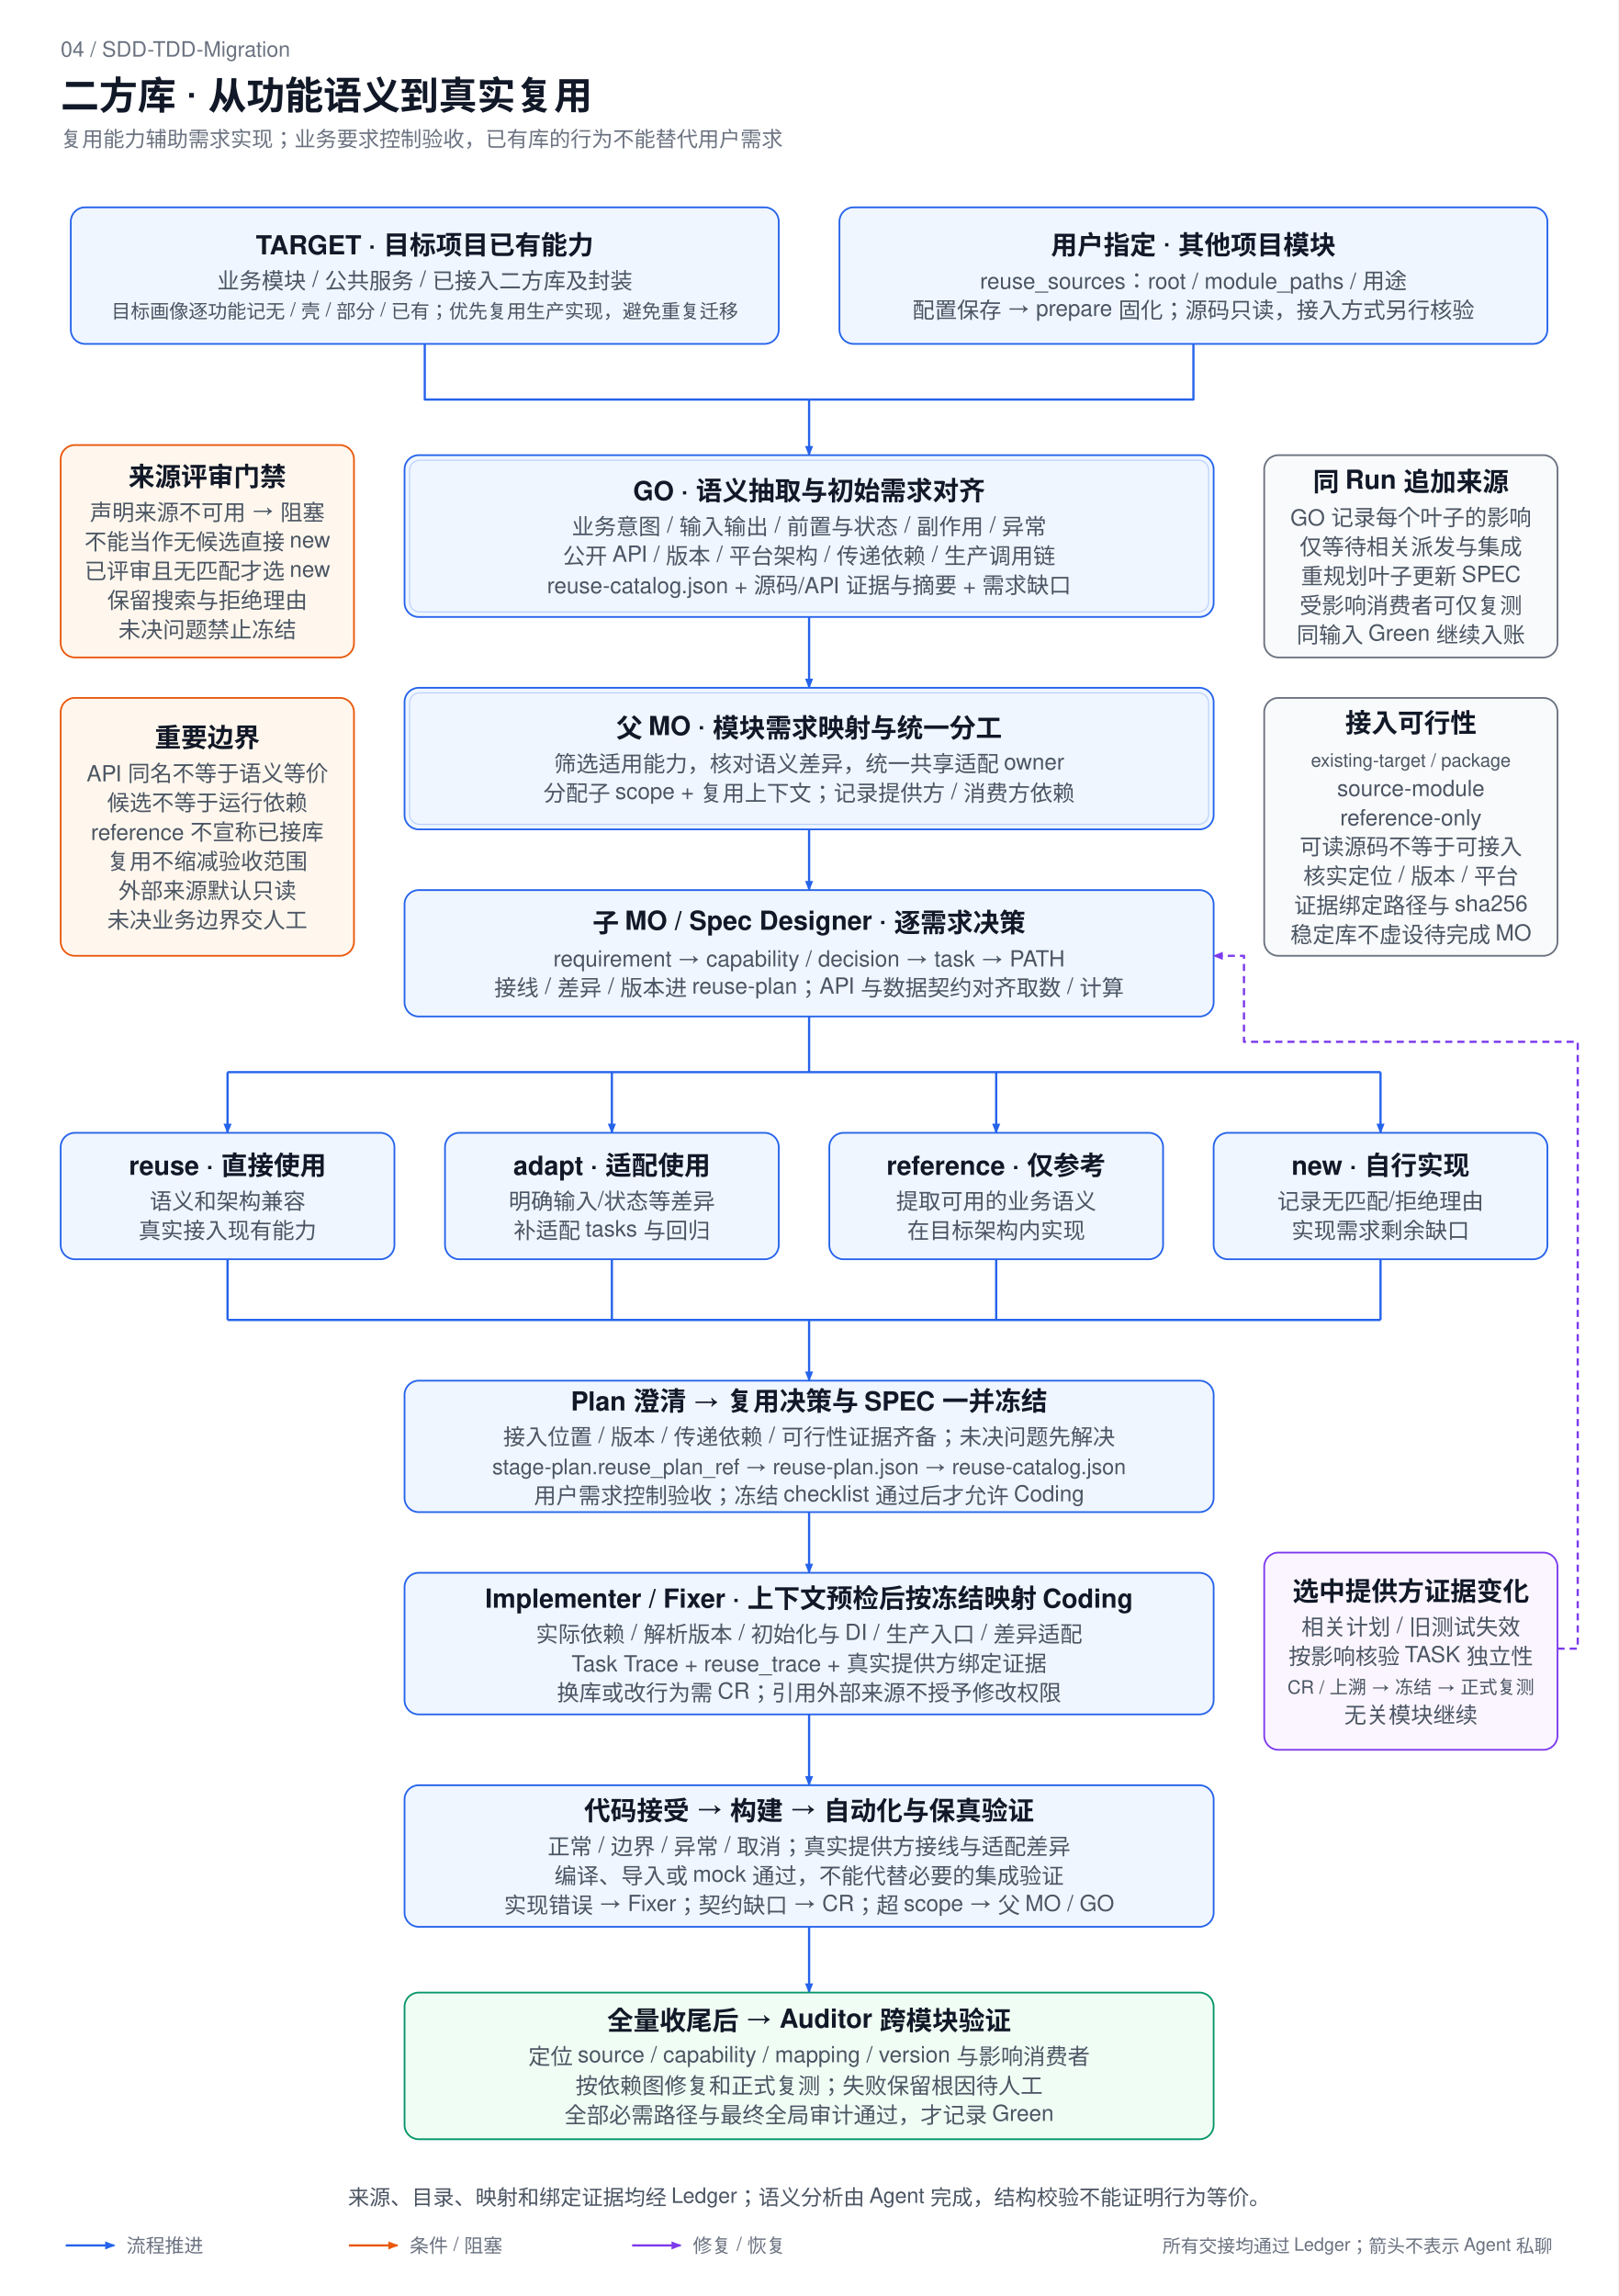
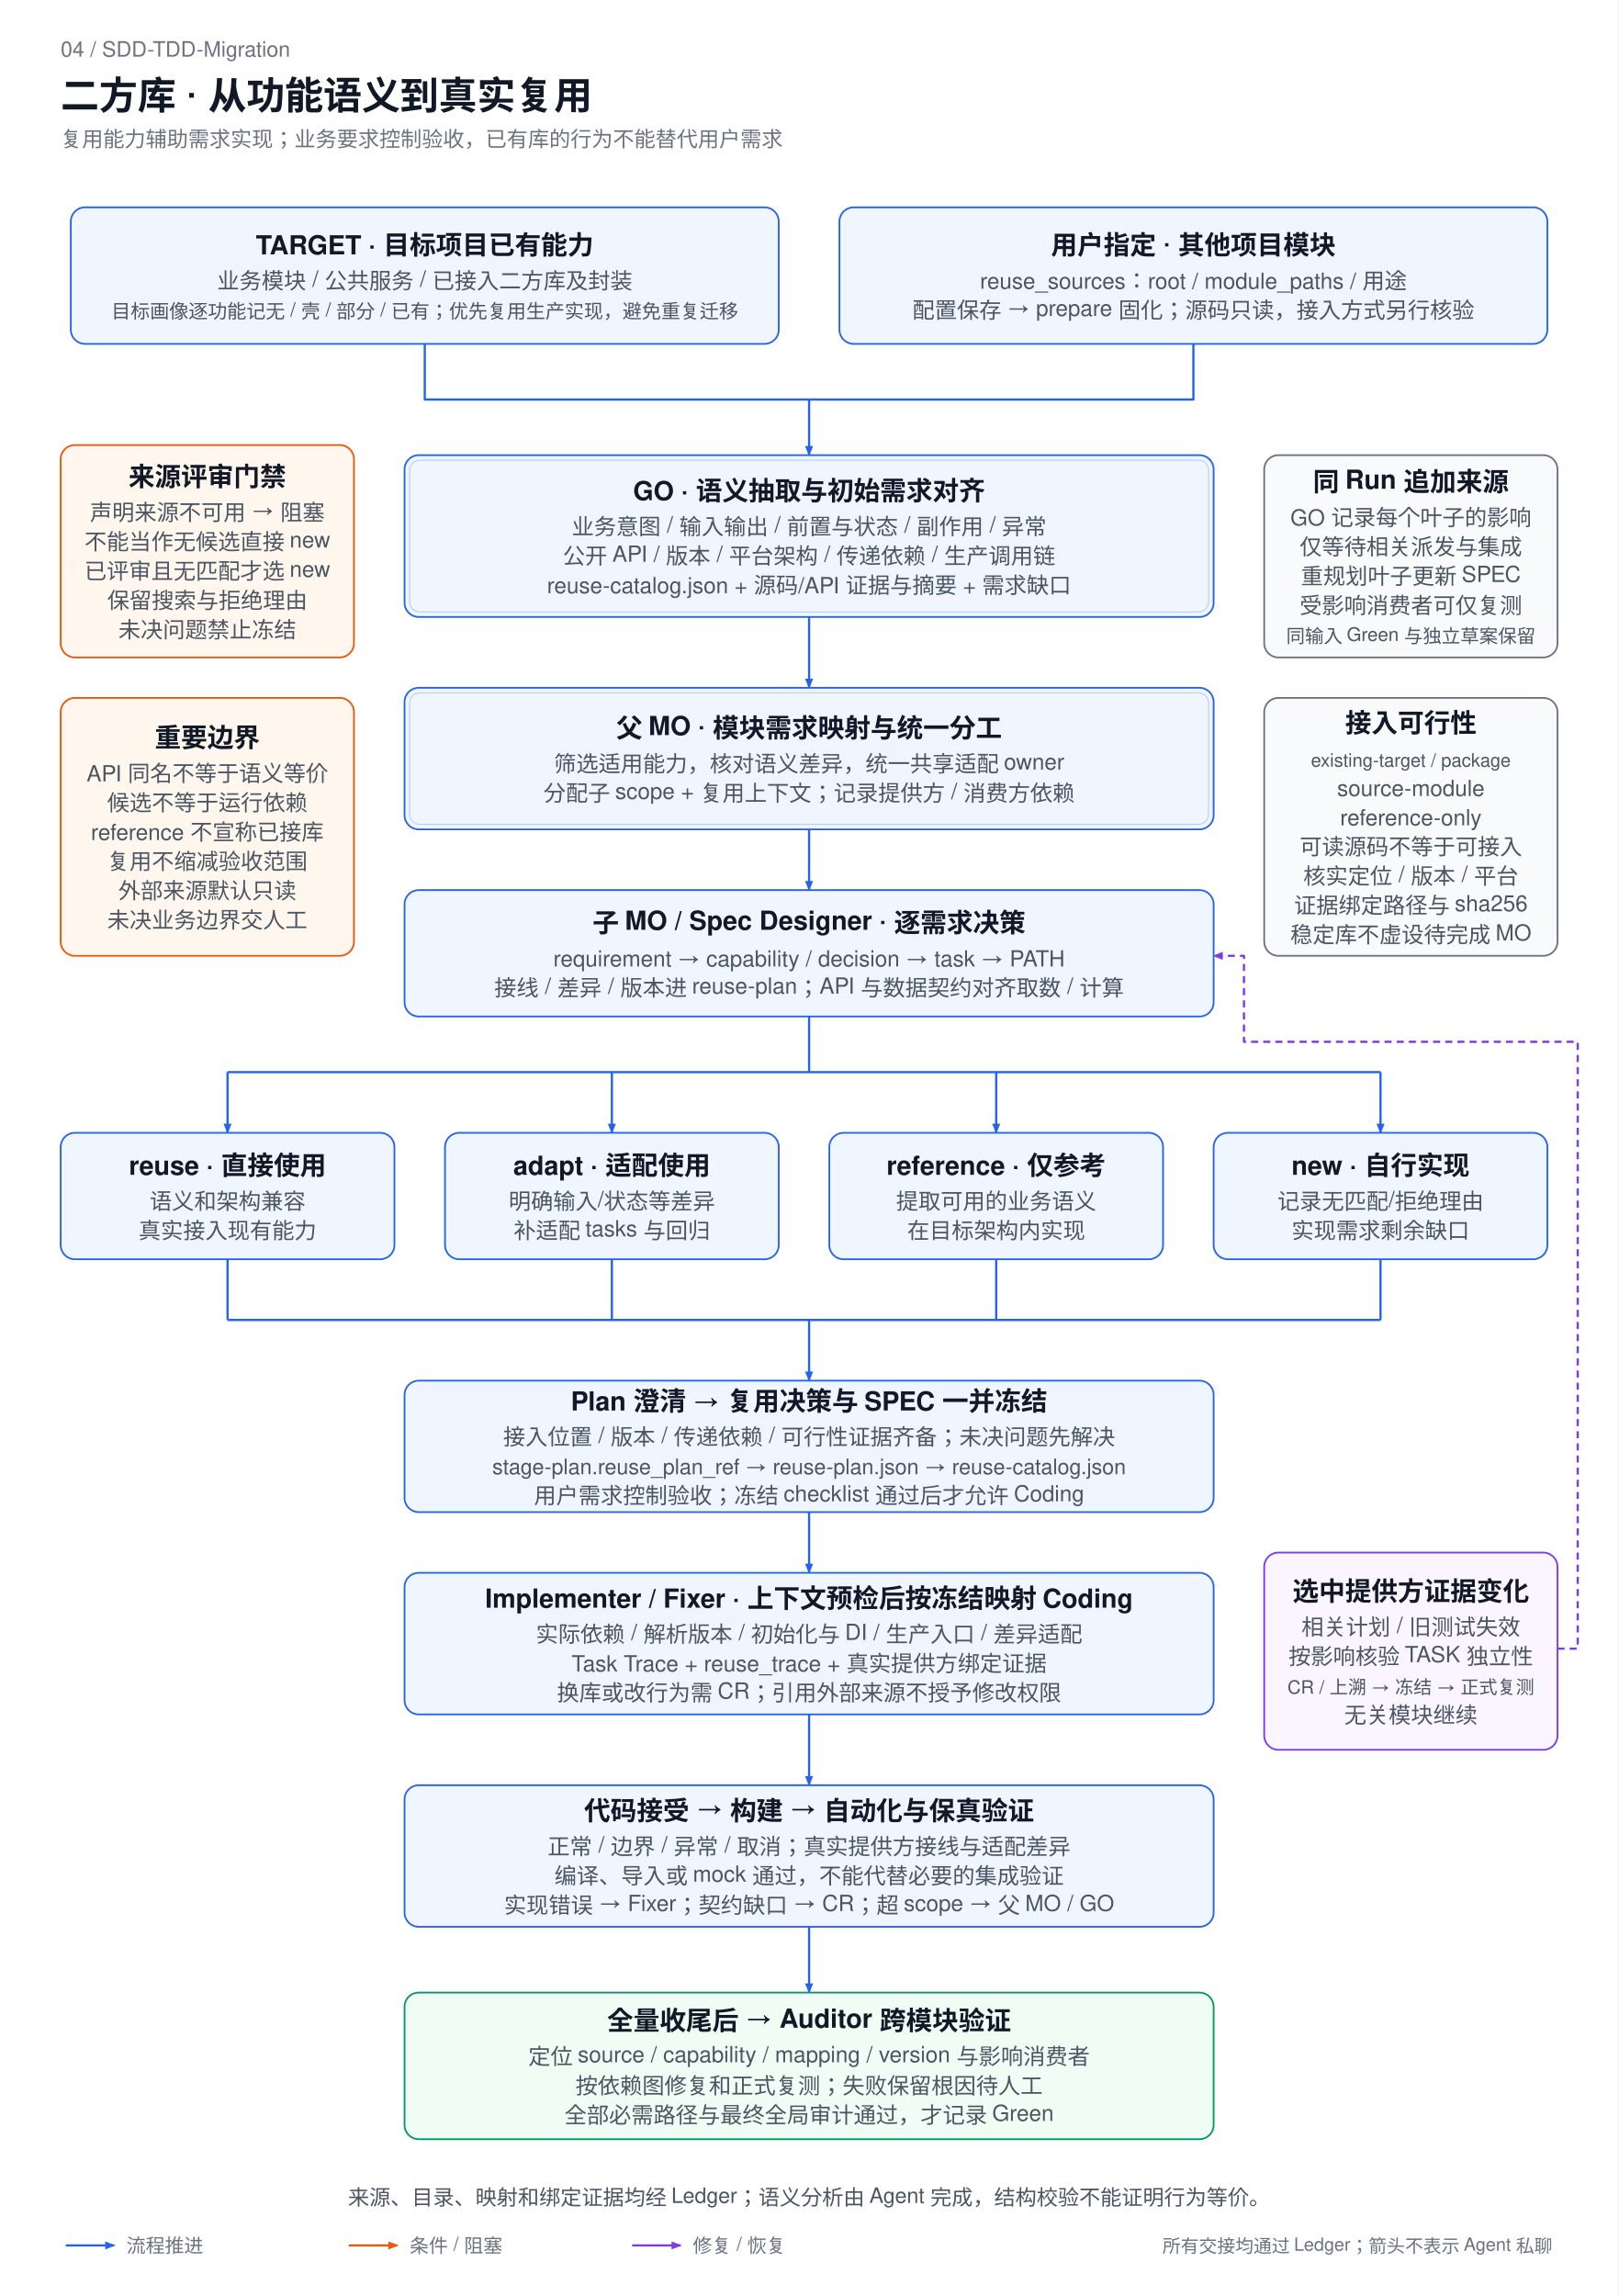
<svg xmlns="http://www.w3.org/2000/svg" width="1600" height="2270" viewBox="0 0 1600 2270" role="img" aria-labelledby="title desc">
  <style>text {font-family: "Helvetica Neue", Helvetica, Arial, "PingFang SC", "Microsoft YaHei", sans-serif;}</style>
  <defs>
    <marker id="arrow-blue" markerWidth="10" markerHeight="8" refX="9" refY="4" orient="auto" markerUnits="userSpaceOnUse">
      <path d="M0,0 L10,4 L0,8 Z" fill="#2563eb" />
    </marker>
    <marker id="arrow-orange" markerWidth="10" markerHeight="8" refX="9" refY="4" orient="auto" markerUnits="userSpaceOnUse">
      <path d="M0,0 L10,4 L0,8 Z" fill="#ea580c" />
    </marker>
    <marker id="arrow-green" markerWidth="10" markerHeight="8" refX="9" refY="4" orient="auto" markerUnits="userSpaceOnUse">
      <path d="M0,0 L10,4 L0,8 Z" fill="#059669" />
    </marker>
    <marker id="arrow-purple" markerWidth="10" markerHeight="8" refX="9" refY="4" orient="auto" markerUnits="userSpaceOnUse">
      <path d="M0,0 L10,4 L0,8 Z" fill="#7c3aed" />
    </marker>
    <marker id="arrow-gray" markerWidth="10" markerHeight="8" refX="9" refY="4" orient="auto" markerUnits="userSpaceOnUse">
      <path d="M0,0 L10,4 L0,8 Z" fill="#6b7280" />
    </marker>
  </defs>
  <rect width="1600" height="2270" fill="white" />
  <text x="60" y="56" font-size="21.00" fill="#6b7280" text-anchor="start" font-weight="400">04  /  SDD-TDD-Migration</text>
  <text x="60" y="108" font-size="38.00" fill="#111827" text-anchor="start" font-weight="700">二方库 · 从功能语义到真实复用</text>
  <text x="60" y="145" font-size="21.00" fill="#6b7280" text-anchor="start" font-weight="400">复用能力辅助需求实现；业务要求控制验收，已有库的行为不能替代用户需求</text>
  <rect x="70" y="205" width="700" height="135" rx="14" fill="#eff6ff" stroke="#2563eb" stroke-width="1.7" />
  <text x="420.0" y="251.5" font-size="26.00" fill="#111827" text-anchor="middle" font-weight="650">TARGET · 目标项目已有能力</text>
  <text x="420.0" y="285.5" font-size="22.00" fill="#4b5563" text-anchor="middle" font-weight="400">业务模块 / 公共服务 / 已接入二方库及封装</text>
  <text x="420.0" y="314.5" font-size="19.07" fill="#4b5563" text-anchor="middle" font-weight="400">目标画像逐功能记无 / 壳 / 部分 / 已有；优先复用生产实现，避免重复迁移</text>
  <rect x="830" y="205" width="700" height="135" rx="14" fill="#eff6ff" stroke="#2563eb" stroke-width="1.7" />
  <text x="1180.0" y="251.5" font-size="26.00" fill="#111827" text-anchor="middle" font-weight="650">用户指定 · 其他项目模块</text>
  <text x="1180.0" y="285.5" font-size="22.00" fill="#4b5563" text-anchor="middle" font-weight="400">reuse_sources：root / module_paths / 用途</text>
  <text x="1180.0" y="314.5" font-size="22.00" fill="#4b5563" text-anchor="middle" font-weight="400">配置保存 → prepare 固化；源码只读，接入方式另行核验</text>
  <path d="M420,340 L420,395 L800,395" fill="none" stroke="#2563eb" stroke-width="2.2" stroke-linejoin="round" />
  <path d="M1180,340 L1180,395 L800,395" fill="none" stroke="#2563eb" stroke-width="2.2" stroke-linejoin="round" />
  <path d="M800,395 L800,450" fill="none" stroke="#2563eb" stroke-width="2.2" stroke-linejoin="round" marker-end="url(#arrow-blue)" />
  <rect x="400" y="450" width="800" height="160" rx="14" fill="#eff6ff" stroke="#2563eb" stroke-width="1.7" />
  <rect x="405" y="455" width="790" height="150" rx="10" fill="none" stroke="#2563eb" stroke-opacity="0.28" />
  <text x="800.0" y="494.5" font-size="26.00" fill="#111827" text-anchor="middle" font-weight="650">GO · 语义抽取与初始需求对齐</text>
  <text x="800.0" y="528.5" font-size="22.00" fill="#4b5563" text-anchor="middle" font-weight="400">业务意图 / 输入输出 / 前置与状态 / 副作用 / 异常</text>
  <text x="800.0" y="557.5" font-size="22.00" fill="#4b5563" text-anchor="middle" font-weight="400">公开 API / 版本 / 平台架构 / 传递依赖 / 生产调用链</text>
  <text x="800.0" y="586.5" font-size="22.00" fill="#4b5563" text-anchor="middle" font-weight="400">reuse-catalog.json + 源码/API 证据与摘要 + 需求缺口</text>
  <path d="M800,610 L800,680" fill="none" stroke="#2563eb" stroke-width="2.2" stroke-linejoin="round" marker-end="url(#arrow-blue)" />
  <rect x="400" y="680" width="800" height="140" rx="14" fill="#eff6ff" stroke="#2563eb" stroke-width="1.7" />
  <rect x="405" y="685" width="790" height="130" rx="10" fill="none" stroke="#2563eb" stroke-opacity="0.28" />
  <text x="800.0" y="729.0" font-size="26.00" fill="#111827" text-anchor="middle" font-weight="650">父 MO · 模块需求映射与统一分工</text>
  <text x="800.0" y="763.0" font-size="22.00" fill="#4b5563" text-anchor="middle" font-weight="400">筛选适用能力，核对语义差异，统一共享适配 owner</text>
  <text x="800.0" y="792.0" font-size="22.00" fill="#4b5563" text-anchor="middle" font-weight="400">分配子 scope + 复用上下文；记录提供方 / 消费方依赖</text>
  <path d="M800,820 L800,880" fill="none" stroke="#2563eb" stroke-width="2.2" stroke-linejoin="round" marker-end="url(#arrow-blue)" />
  <rect x="400" y="880" width="800" height="125" rx="14" fill="#eff6ff" stroke="#2563eb" stroke-width="1.7" />
  <text x="800.0" y="921.5" font-size="26.00" fill="#111827" text-anchor="middle" font-weight="650">子 MO / Spec Designer · 逐需求决策</text>
  <text x="800.0" y="955.5" font-size="22.00" fill="#4b5563" text-anchor="middle" font-weight="400">requirement → capability / decision → task → PATH</text>
  <text x="800.0" y="984.5" font-size="22.00" fill="#4b5563" text-anchor="middle" font-weight="400">接线 / 差异 / 版本进 reuse-plan；API 与数据契约对齐取数 / 计算</text>
  <path d="M800,1005 L800,1060" fill="none" stroke="#2563eb" stroke-width="2.2" stroke-linejoin="round" />
  <path d="M225,1060 L1365,1060" fill="none" stroke="#2563eb" stroke-width="2.2" stroke-linejoin="round" />
  <path d="M225,1060 L225,1120" fill="none" stroke="#2563eb" stroke-width="2.2" stroke-linejoin="round" marker-end="url(#arrow-blue)" />
  <rect x="60" y="1120" width="330" height="125" rx="14" fill="#eff6ff" stroke="#2563eb" stroke-width="1.7" />
  <text x="225.0" y="1161.5" font-size="26.00" fill="#111827" text-anchor="middle" font-weight="650">reuse · 直接使用</text>
  <text x="225.0" y="1195.5" font-size="22.00" fill="#4b5563" text-anchor="middle" font-weight="400">语义和架构兼容</text>
  <text x="225.0" y="1224.5" font-size="22.00" fill="#4b5563" text-anchor="middle" font-weight="400">真实接入现有能力</text>
  <path d="M225,1245 L225,1305" fill="none" stroke="#2563eb" stroke-width="2.2" stroke-linejoin="round" />
  <path d="M605,1060 L605,1120" fill="none" stroke="#2563eb" stroke-width="2.2" stroke-linejoin="round" marker-end="url(#arrow-blue)" />
  <rect x="440" y="1120" width="330" height="125" rx="14" fill="#eff6ff" stroke="#2563eb" stroke-width="1.7" />
  <text x="605.0" y="1161.5" font-size="26.00" fill="#111827" text-anchor="middle" font-weight="650">adapt · 适配使用</text>
  <text x="605.0" y="1195.5" font-size="22.00" fill="#4b5563" text-anchor="middle" font-weight="400">明确输入/状态等差异</text>
  <text x="605.0" y="1224.5" font-size="22.00" fill="#4b5563" text-anchor="middle" font-weight="400">补适配 tasks 与回归</text>
  <path d="M605,1245 L605,1305" fill="none" stroke="#2563eb" stroke-width="2.2" stroke-linejoin="round" />
  <path d="M985,1060 L985,1120" fill="none" stroke="#2563eb" stroke-width="2.2" stroke-linejoin="round" marker-end="url(#arrow-blue)" />
  <rect x="820" y="1120" width="330" height="125" rx="14" fill="#eff6ff" stroke="#2563eb" stroke-width="1.7" />
  <text x="985.0" y="1161.5" font-size="26.00" fill="#111827" text-anchor="middle" font-weight="650">reference · 仅参考</text>
  <text x="985.0" y="1195.5" font-size="22.00" fill="#4b5563" text-anchor="middle" font-weight="400">提取可用的业务语义</text>
  <text x="985.0" y="1224.5" font-size="22.00" fill="#4b5563" text-anchor="middle" font-weight="400">在目标架构内实现</text>
  <path d="M985,1245 L985,1305" fill="none" stroke="#2563eb" stroke-width="2.2" stroke-linejoin="round" />
  <path d="M1365,1060 L1365,1120" fill="none" stroke="#2563eb" stroke-width="2.2" stroke-linejoin="round" marker-end="url(#arrow-blue)" />
  <rect x="1200" y="1120" width="330" height="125" rx="14" fill="#eff6ff" stroke="#2563eb" stroke-width="1.7" />
  <text x="1365.0" y="1161.5" font-size="26.00" fill="#111827" text-anchor="middle" font-weight="650">new · 自行实现</text>
  <text x="1365.0" y="1195.5" font-size="22.00" fill="#4b5563" text-anchor="middle" font-weight="400">记录无匹配/拒绝理由</text>
  <text x="1365.0" y="1224.5" font-size="22.00" fill="#4b5563" text-anchor="middle" font-weight="400">实现需求剩余缺口</text>
  <path d="M1365,1245 L1365,1305" fill="none" stroke="#2563eb" stroke-width="2.2" stroke-linejoin="round" />
  <path d="M225,1305 L1365,1305" fill="none" stroke="#2563eb" stroke-width="2.2" stroke-linejoin="round" />
  <path d="M800,1305 L800,1365" fill="none" stroke="#2563eb" stroke-width="2.2" stroke-linejoin="round" marker-end="url(#arrow-blue)" />
  <rect x="400" y="1365" width="800" height="130" rx="14" fill="#eff6ff" stroke="#2563eb" stroke-width="1.7" />
  <text x="800.0" y="1394.5" font-size="26.00" fill="#111827" text-anchor="middle" font-weight="650">Plan 澄清 → 复用决策与 SPEC 一并冻结</text>
  <text x="800.0" y="1428.5" font-size="22.00" fill="#4b5563" text-anchor="middle" font-weight="400">接入位置 / 版本 / 传递依赖 / 可行性证据齐备；未决问题先解决</text>
  <text x="800.0" y="1457.5" font-size="21.11" fill="#4b5563" text-anchor="middle" font-weight="400">stage-plan.reuse_plan_ref → reuse-plan.json → reuse-catalog.json</text>
  <text x="800.0" y="1486.5" font-size="22.00" fill="#4b5563" text-anchor="middle" font-weight="400">用户需求控制验收；冻结 checklist 通过后才允许 Coding</text>
  <path d="M800,1495 L800,1555" fill="none" stroke="#2563eb" stroke-width="2.2" stroke-linejoin="round" marker-end="url(#arrow-blue)" />
  <rect x="400" y="1555" width="800" height="140" rx="14" fill="#eff6ff" stroke="#2563eb" stroke-width="1.7" />
  <text x="800.0" y="1589.5" font-size="26.00" fill="#111827" text-anchor="middle" font-weight="650">Implementer / Fixer · 上下文预检后按冻结映射 Coding</text>
  <text x="800.0" y="1623.5" font-size="22.00" fill="#4b5563" text-anchor="middle" font-weight="400">实际依赖 / 解析版本 / 初始化与 DI / 生产入口 / 差异适配</text>
  <text x="800.0" y="1652.5" font-size="22.00" fill="#4b5563" text-anchor="middle" font-weight="400">Task Trace + reuse_trace + 真实提供方绑定证据</text>
  <text x="800.0" y="1681.5" font-size="22.00" fill="#4b5563" text-anchor="middle" font-weight="400">换库或改行为需 CR；引用外部来源不授予修改权限</text>
  <path d="M800,1695 L800,1765" fill="none" stroke="#2563eb" stroke-width="2.2" stroke-linejoin="round" marker-end="url(#arrow-blue)" />
  <rect x="400" y="1765" width="800" height="140" rx="14" fill="#eff6ff" stroke="#2563eb" stroke-width="1.7" />
  <text x="800.0" y="1799.5" font-size="26.00" fill="#111827" text-anchor="middle" font-weight="650">代码接受 → 构建 → 自动化与保真验证</text>
  <text x="800.0" y="1833.5" font-size="22.00" fill="#4b5563" text-anchor="middle" font-weight="400">正常 / 边界 / 异常 / 取消；真实提供方接线与适配差异</text>
  <text x="800.0" y="1862.5" font-size="22.00" fill="#4b5563" text-anchor="middle" font-weight="400">编译、导入或 mock 通过，不能代替必要的集成验证</text>
  <text x="800.0" y="1891.5" font-size="22.00" fill="#4b5563" text-anchor="middle" font-weight="400">实现错误 → Fixer；契约缺口 → CR；超 scope → 父 MO / GO</text>
  <path d="M800,1905 L800,1970" fill="none" stroke="#2563eb" stroke-width="2.2" stroke-linejoin="round" marker-end="url(#arrow-blue)" />
  <rect x="400" y="1970" width="800" height="145" rx="14" fill="#f0fdf4" stroke="#059669" stroke-width="1.7" />
  <text x="800.0" y="2007.0" font-size="26.00" fill="#111827" text-anchor="middle" font-weight="650">全量收尾后 → Auditor 跨模块验证</text>
  <text x="800.0" y="2041.0" font-size="22.00" fill="#4b5563" text-anchor="middle" font-weight="400">定位 source / capability / mapping / version 与影响消费者</text>
  <text x="800.0" y="2070.0" font-size="22.00" fill="#4b5563" text-anchor="middle" font-weight="400">按依赖图修复和正式复测；失败保留根因待人工</text>
  <text x="800.0" y="2099.0" font-size="22.00" fill="#4b5563" text-anchor="middle" font-weight="400">全部必需路径与最终全局审计通过，才记录 Green</text>
  <rect x="60" y="690" width="290" height="255" rx="14" fill="#fff7ed" stroke="#ea580c" stroke-width="1.7" />
  <text x="205.0" y="738.5" font-size="26.00" fill="#111827" text-anchor="middle" font-weight="650">重要边界</text>
  <text x="205.0" y="772.5" font-size="22.00" fill="#4b5563" text-anchor="middle" font-weight="400">API 同名不等于语义等价</text>
  <text x="205.0" y="801.5" font-size="22.00" fill="#4b5563" text-anchor="middle" font-weight="400">候选不等于运行依赖</text>
  <text x="205.0" y="830.5" font-size="22.00" fill="#4b5563" text-anchor="middle" font-weight="400">reference 不宣称已接库</text>
  <text x="205.0" y="859.5" font-size="22.00" fill="#4b5563" text-anchor="middle" font-weight="400">复用不缩减验收范围</text>
  <text x="205.0" y="888.5" font-size="22.00" fill="#4b5563" text-anchor="middle" font-weight="400">外部来源默认只读</text>
  <text x="205.0" y="917.5" font-size="22.00" fill="#4b5563" text-anchor="middle" font-weight="400">未决业务边界交人工</text>
  <rect x="1250" y="450" width="290" height="200" rx="14" fill="#f9fafb" stroke="#6b7280" stroke-width="1.7" />
  <text x="1395.0" y="485.5" font-size="26.00" fill="#111827" text-anchor="middle" font-weight="650">同 Run 追加来源</text>
  <text x="1395.0" y="519.5" font-size="22.00" fill="#4b5563" text-anchor="middle" font-weight="400">GO 记录每个叶子的影响</text>
  <text x="1395.0" y="548.5" font-size="22.00" fill="#4b5563" text-anchor="middle" font-weight="400">仅等待相关派发与集成</text>
  <text x="1395.0" y="577.5" font-size="22.00" fill="#4b5563" text-anchor="middle" font-weight="400">重规划叶子更新 SPEC</text>
  <text x="1395.0" y="606.5" font-size="22.00" fill="#4b5563" text-anchor="middle" font-weight="400">受影响消费者可仅复测</text>
-   <text x="1395.0" y="635.5" font-size="22.00" fill="#4b5563" text-anchor="middle" font-weight="400">同输入 Green 继续入账</text>
+   <text x="1395.0" y="635.5" font-size="18.58" fill="#4b5563" text-anchor="middle" font-weight="400">同输入 Green 与独立草案保留</text>
  <rect x="60" y="440" width="290" height="210" rx="14" fill="#fff7ed" stroke="#ea580c" stroke-width="1.7" />
  <text x="205.0" y="480.5" font-size="26.00" fill="#111827" text-anchor="middle" font-weight="650">来源评审门禁</text>
  <text x="205.0" y="514.5" font-size="22.00" fill="#4b5563" text-anchor="middle" font-weight="400">声明来源不可用 → 阻塞</text>
  <text x="205.0" y="543.5" font-size="22.00" fill="#4b5563" text-anchor="middle" font-weight="400">不能当作无候选直接 new</text>
  <text x="205.0" y="572.5" font-size="22.00" fill="#4b5563" text-anchor="middle" font-weight="400">已评审且无匹配才选 new</text>
  <text x="205.0" y="601.5" font-size="22.00" fill="#4b5563" text-anchor="middle" font-weight="400">保留搜索与拒绝理由</text>
  <text x="205.0" y="630.5" font-size="22.00" fill="#4b5563" text-anchor="middle" font-weight="400">未决问题禁止冻结</text>
  <rect x="1250" y="690" width="290" height="255" rx="14" fill="#f9fafb" stroke="#6b7280" stroke-width="1.7" />
  <text x="1395.0" y="724.0" font-size="26.00" fill="#111827" text-anchor="middle" font-weight="650">接入可行性</text>
  <text x="1395.0" y="758.0" font-size="18.25" fill="#4b5563" text-anchor="middle" font-weight="400">existing-target / package</text>
  <text x="1395.0" y="787.0" font-size="22.00" fill="#4b5563" text-anchor="middle" font-weight="400">source-module</text>
  <text x="1395.0" y="816.0" font-size="22.00" fill="#4b5563" text-anchor="middle" font-weight="400">reference-only</text>
  <text x="1395.0" y="845.0" font-size="22.00" fill="#4b5563" text-anchor="middle" font-weight="400">可读源码不等于可接入</text>
  <text x="1395.0" y="874.0" font-size="22.00" fill="#4b5563" text-anchor="middle" font-weight="400">核实定位 / 版本 / 平台</text>
  <text x="1395.0" y="903.0" font-size="22.00" fill="#4b5563" text-anchor="middle" font-weight="400">证据绑定路径与 sha256</text>
  <text x="1395.0" y="932.0" font-size="22.00" fill="#4b5563" text-anchor="middle" font-weight="400">稳定库不虚设待完成 MO</text>
  <rect x="1250" y="1535" width="290" height="195" rx="14" fill="#faf5ff" stroke="#7c3aed" stroke-width="1.7" />
  <text x="1395.0" y="1582.5" font-size="26.00" fill="#111827" text-anchor="middle" font-weight="650">选中提供方证据变化</text>
  <text x="1395.0" y="1616.5" font-size="22.00" fill="#4b5563" text-anchor="middle" font-weight="400">相关计划 / 旧测试失效</text>
  <text x="1395.0" y="1645.5" font-size="22.00" fill="#4b5563" text-anchor="middle" font-weight="400">按影响核验 TASK 独立性</text>
  <text x="1395.0" y="1674.5" font-size="18.22" fill="#4b5563" text-anchor="middle" font-weight="400">CR / 上溯 → 冻结 → 正式复测</text>
  <text x="1395.0" y="1703.5" font-size="22.00" fill="#4b5563" text-anchor="middle" font-weight="400">无关模块继续</text>
  <path d="M1540,1630 L1560,1630 L1560,1030 L1230,1030 L1230,945 L1200,945" fill="none" stroke="#7c3aed" stroke-width="2.2" stroke-linejoin="round" stroke-dasharray="7 5" marker-end="url(#arrow-purple)" />
  <text x="800" y="2180" font-size="21.00" fill="#4b5563" text-anchor="middle" font-weight="400">来源、目录、映射和绑定证据均经 Ledger；语义分析由 Agent 完成，结构校验不能证明行为等价。</text>
  <path d="M65,2220 L113,2220" fill="none" stroke="#2563eb" stroke-width="2.2" stroke-linejoin="round" marker-end="url(#arrow-blue)" />
  <text x="125" y="2227" font-size="19.00" fill="#6b7280" text-anchor="start" font-weight="400">流程推进</text>
  <path d="M345,2220 L393,2220" fill="none" stroke="#ea580c" stroke-width="2.2" stroke-linejoin="round" marker-end="url(#arrow-orange)" />
  <text x="405" y="2227" font-size="19.00" fill="#6b7280" text-anchor="start" font-weight="400">条件 / 阻塞</text>
  <path d="M625,2220 L673,2220" fill="none" stroke="#7c3aed" stroke-width="2.2" stroke-linejoin="round" marker-end="url(#arrow-purple)" />
  <text x="685" y="2227" font-size="19.00" fill="#6b7280" text-anchor="start" font-weight="400">修复 / 恢复</text>
  <text x="1535" y="2227" font-size="18.00" fill="#6b7280" text-anchor="end" font-weight="400">所有交接均通过 Ledger；箭头不表示 Agent 私聊</text>
</svg>
